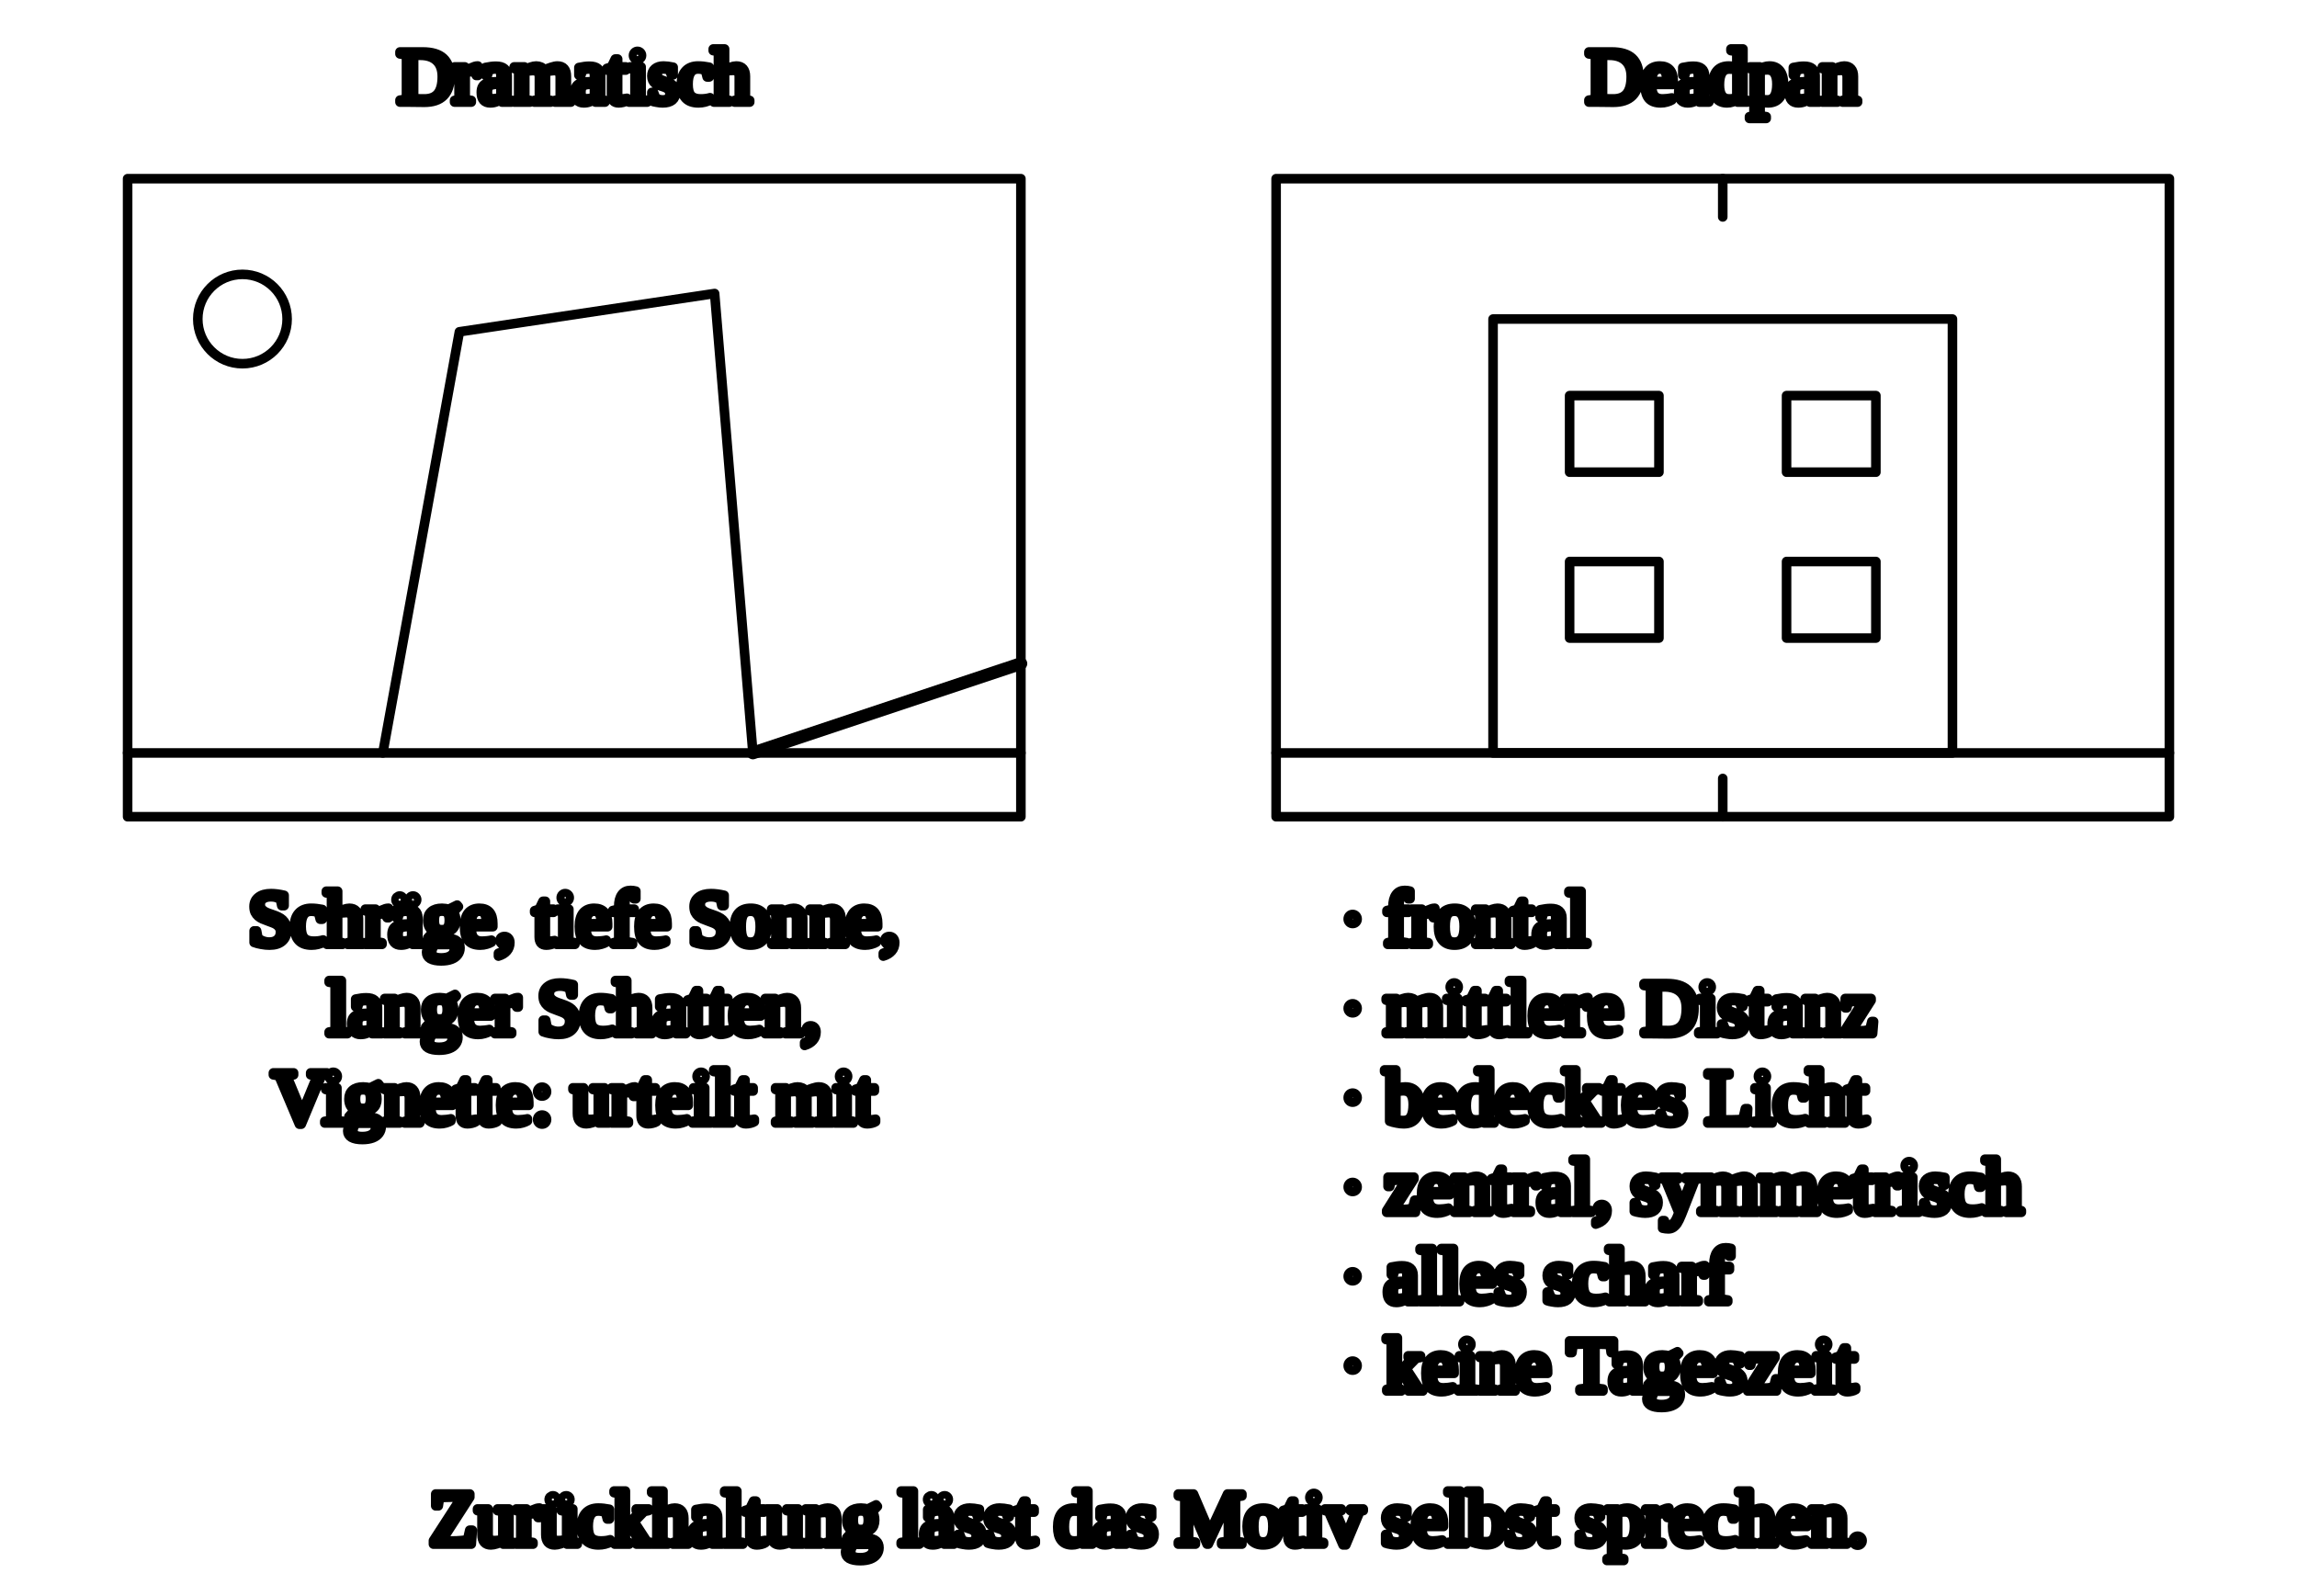
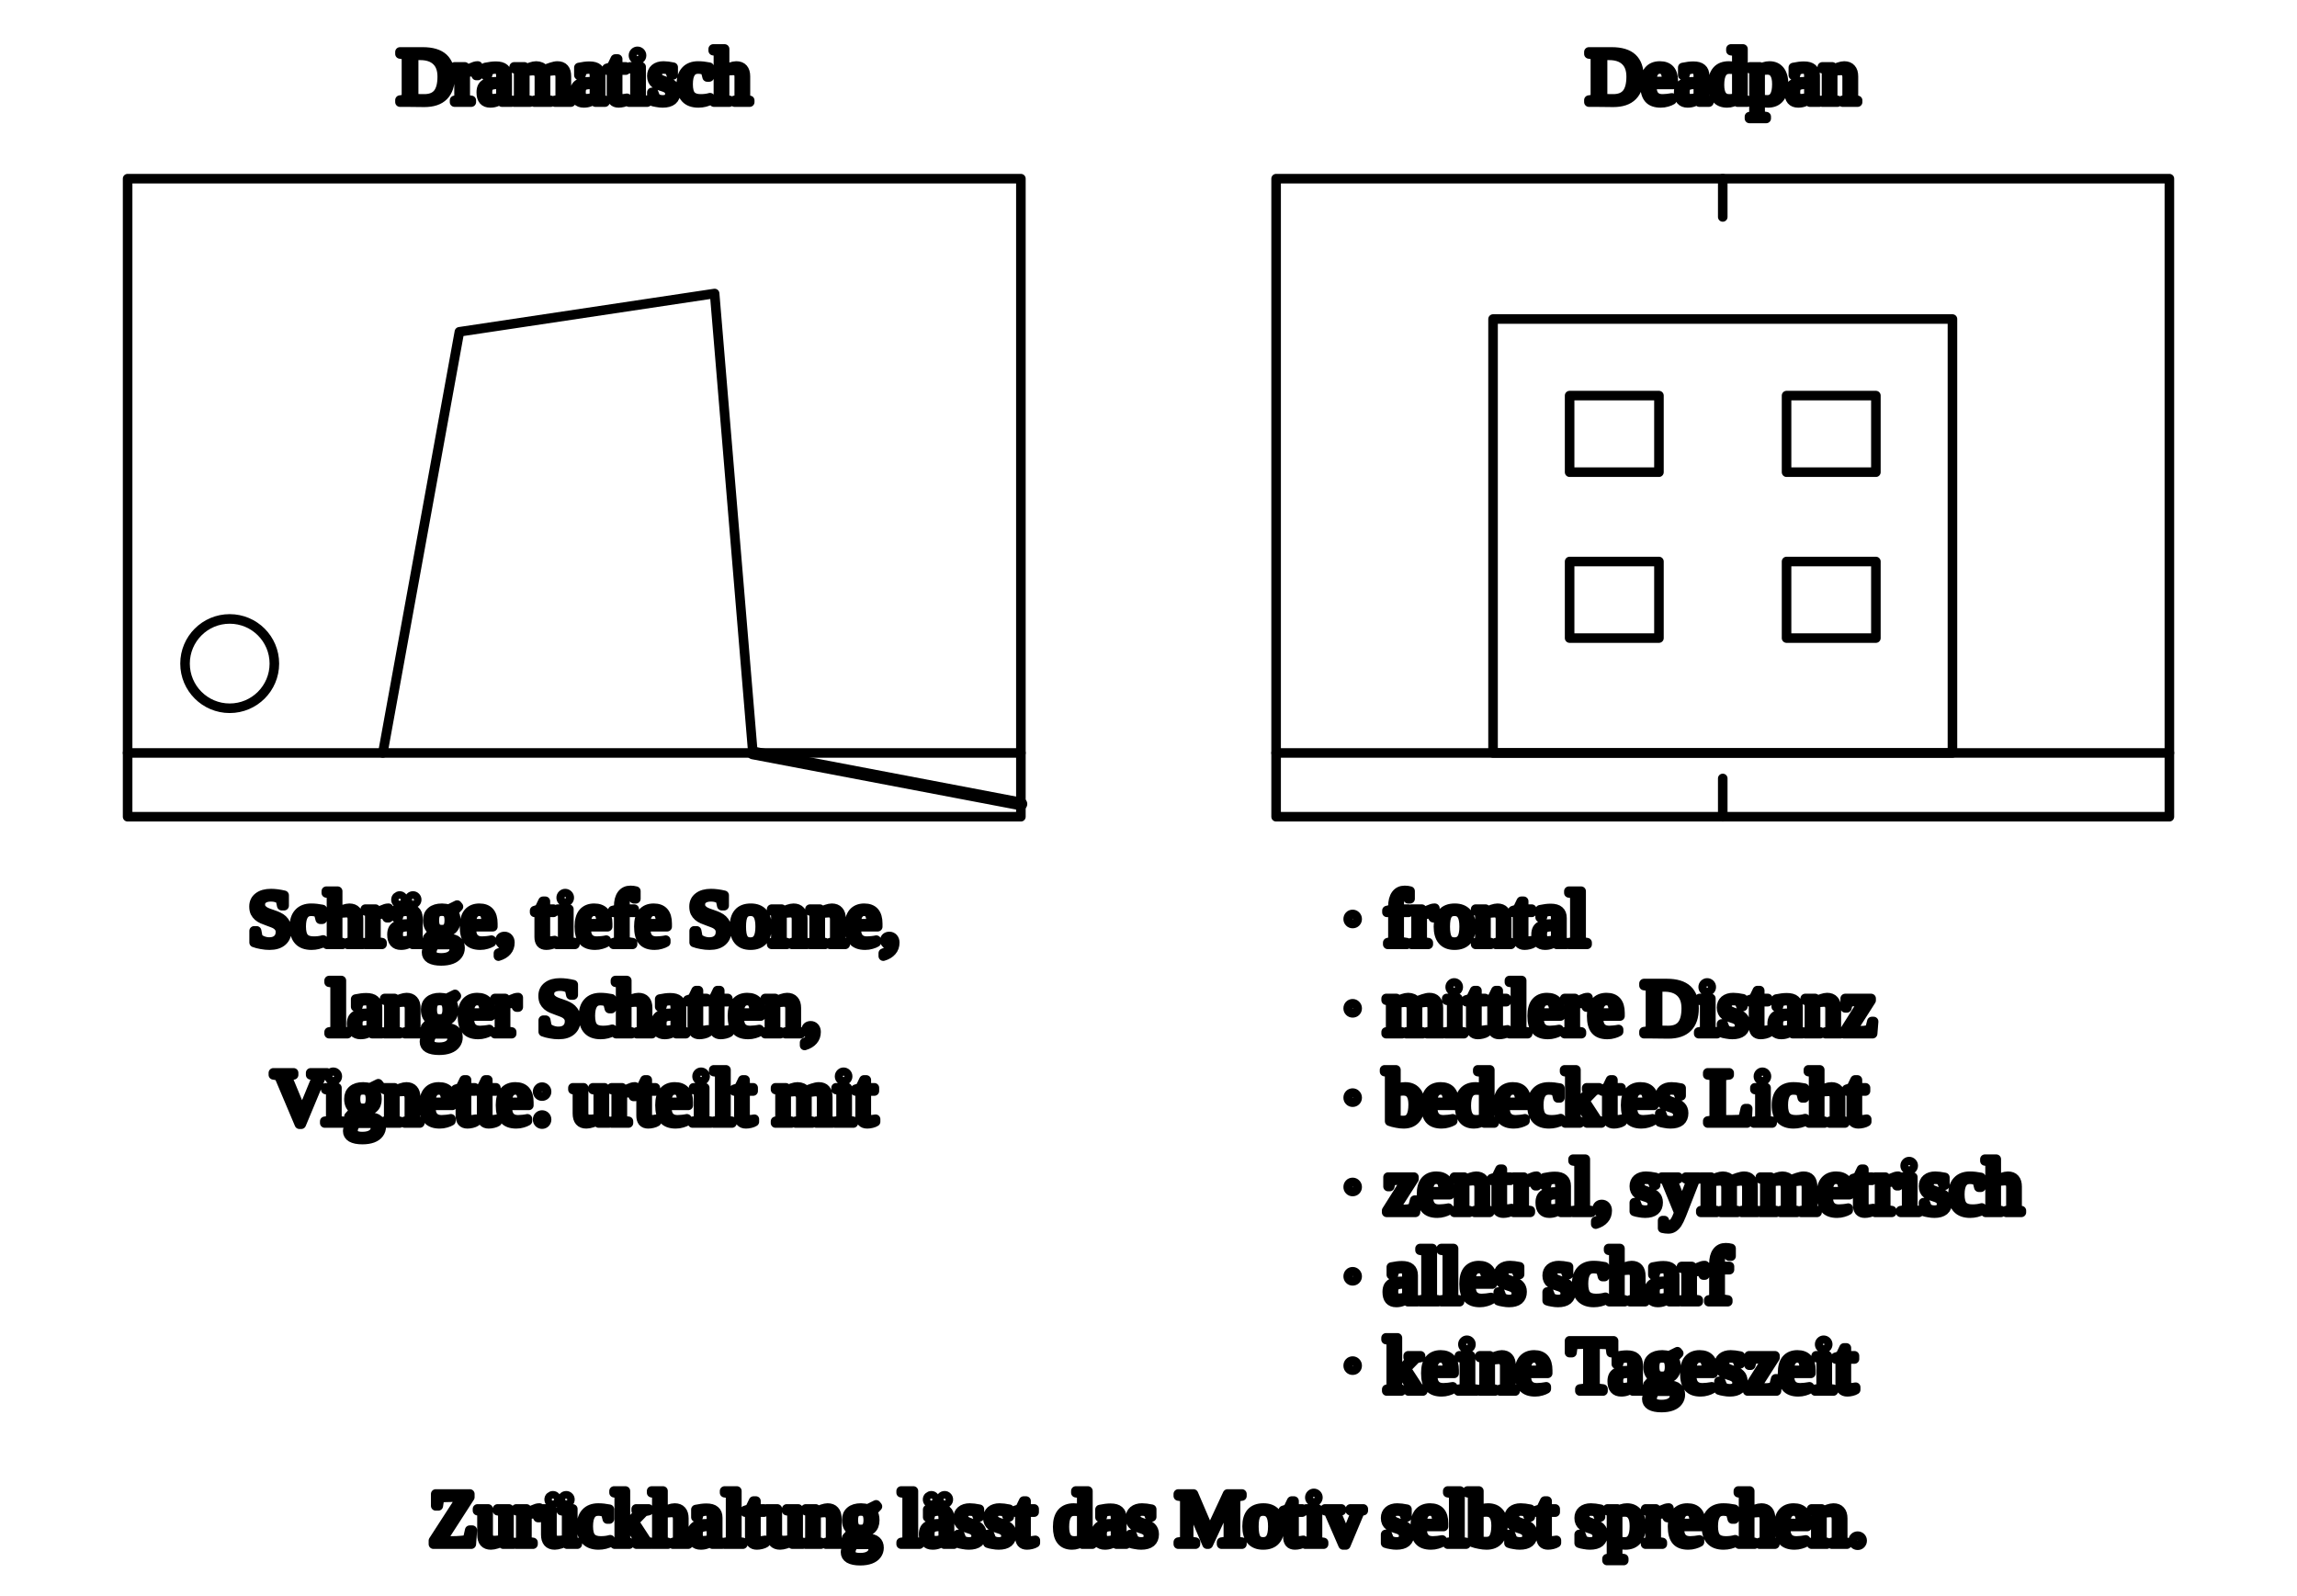
<svg xmlns="http://www.w3.org/2000/svg" viewBox="0 0 360 250" fill="none" stroke="currentColor" stroke-width="1.5" stroke-linecap="round" stroke-linejoin="round">
  <text x="90" y="16" text-anchor="middle" class="h">Dramatisch</text>
  <text x="270" y="16" text-anchor="middle" class="h">Deadpan</text>
  <rect x="20" y="28" width="140" height="100" />
  <path d="M60 118 L72 52 L112 46 L118 118" />
-   <path d="M118 118 L160 104" class="a" stroke-width="2" />
-   <circle cx="38" cy="50" r="7" class="a" />
+   <path d="M118 118 L160 126" class="a" stroke-width="2" />
+   <circle cx="36" cy="104" r="7" class="a" />
  <path d="M20 28 L50 28 L20 58 Z M160 28 L130 28 L160 58 Z" class="f" stroke="none" />
  <path d="M20 118 h140" class="m" />
  <rect x="200" y="28" width="140" height="100" />
  <rect x="234" y="50" width="72" height="68" />
  <path d="M246 62 h14 v12 h-14z M280 62 h14 v12 h-14z M246 88 h14 v12 h-14z M280 88 h14 v12 h-14z" class="m" />
  <path d="M200 118 h140" class="m" />
  <path d="M270 28 v6 M270 122 v6" class="a" />
  <text x="90" y="148" text-anchor="middle" class="m">Schräge, tiefe Sonne,</text>
  <text x="90" y="162" text-anchor="middle" class="m">langer Schatten,</text>
  <text x="90" y="176" text-anchor="middle" class="m">Vignette: urteilt mit</text>
  <text x="210" y="148" class="a">· frontal</text>
  <text x="210" y="162" class="a">· mittlere Distanz</text>
  <text x="210" y="176" class="a">· bedecktes Licht</text>
  <text x="210" y="190" class="a">· zentral, symmetrisch</text>
  <text x="210" y="204" class="a">· alles scharf</text>
  <text x="210" y="218" class="a">· keine Tageszeit</text>
  <text x="180" y="242" text-anchor="middle" class="m">Zurückhaltung lässt das Motiv selbst sprechen.</text>
</svg>
